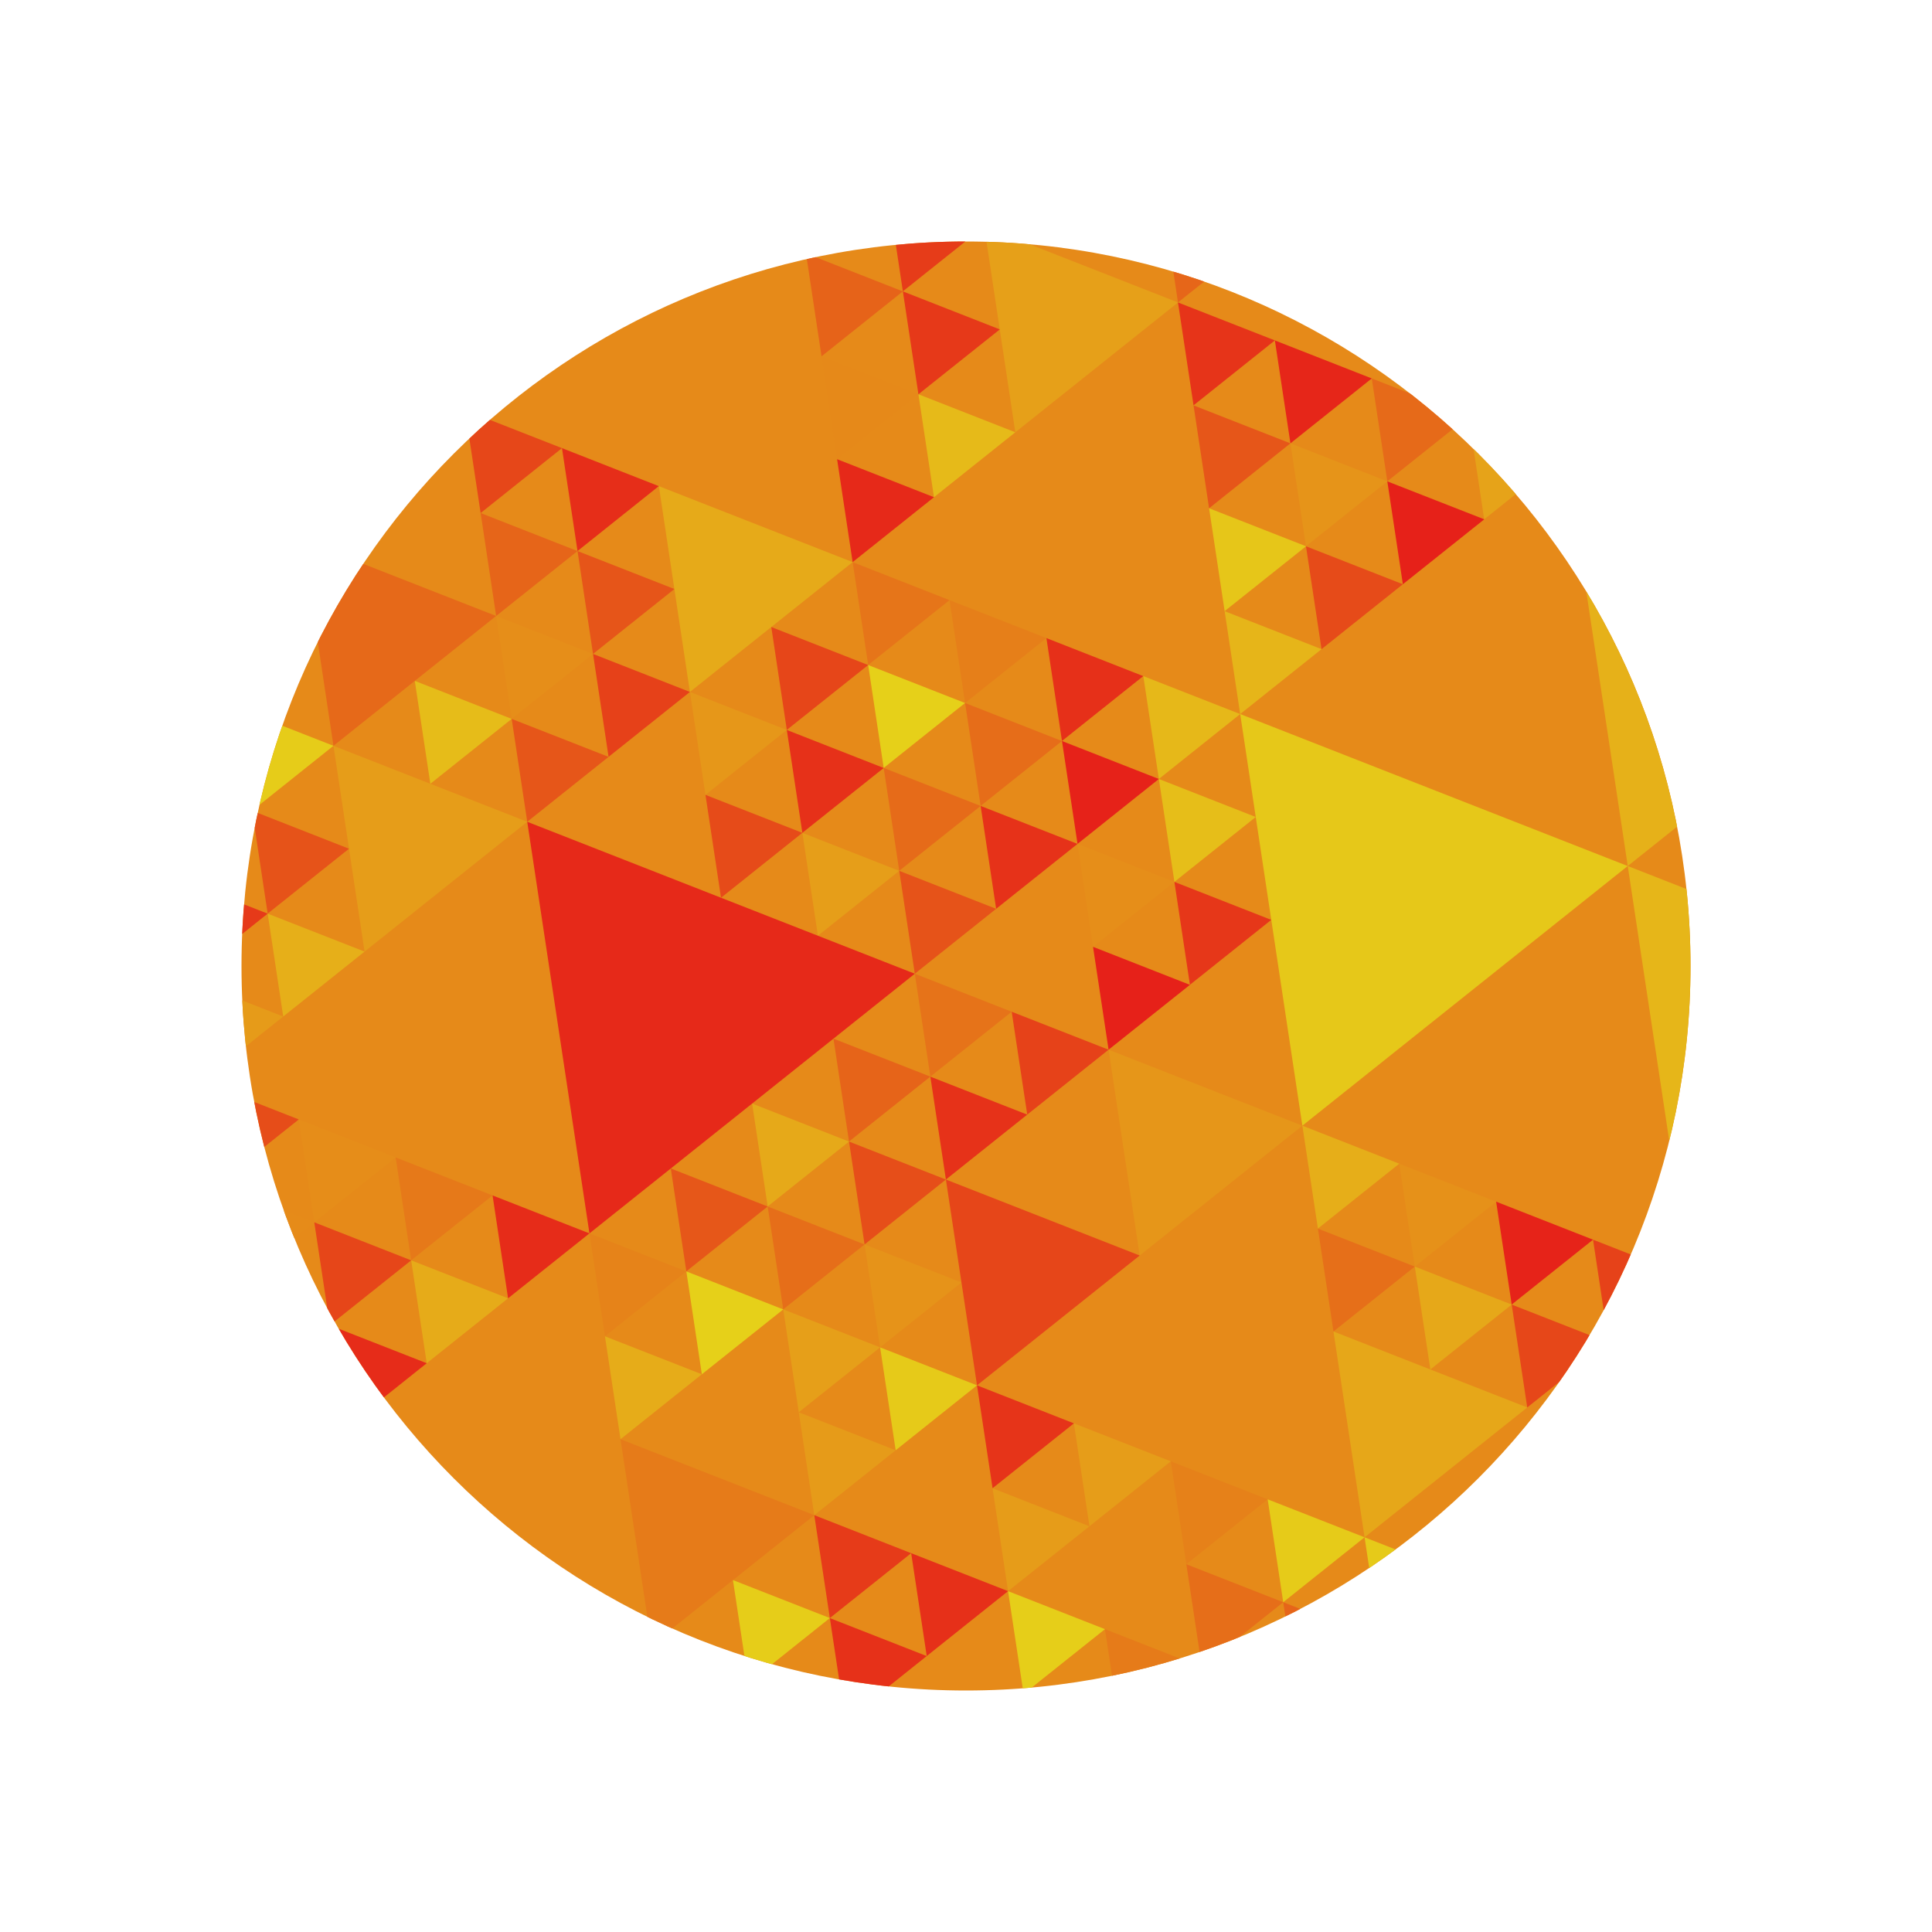
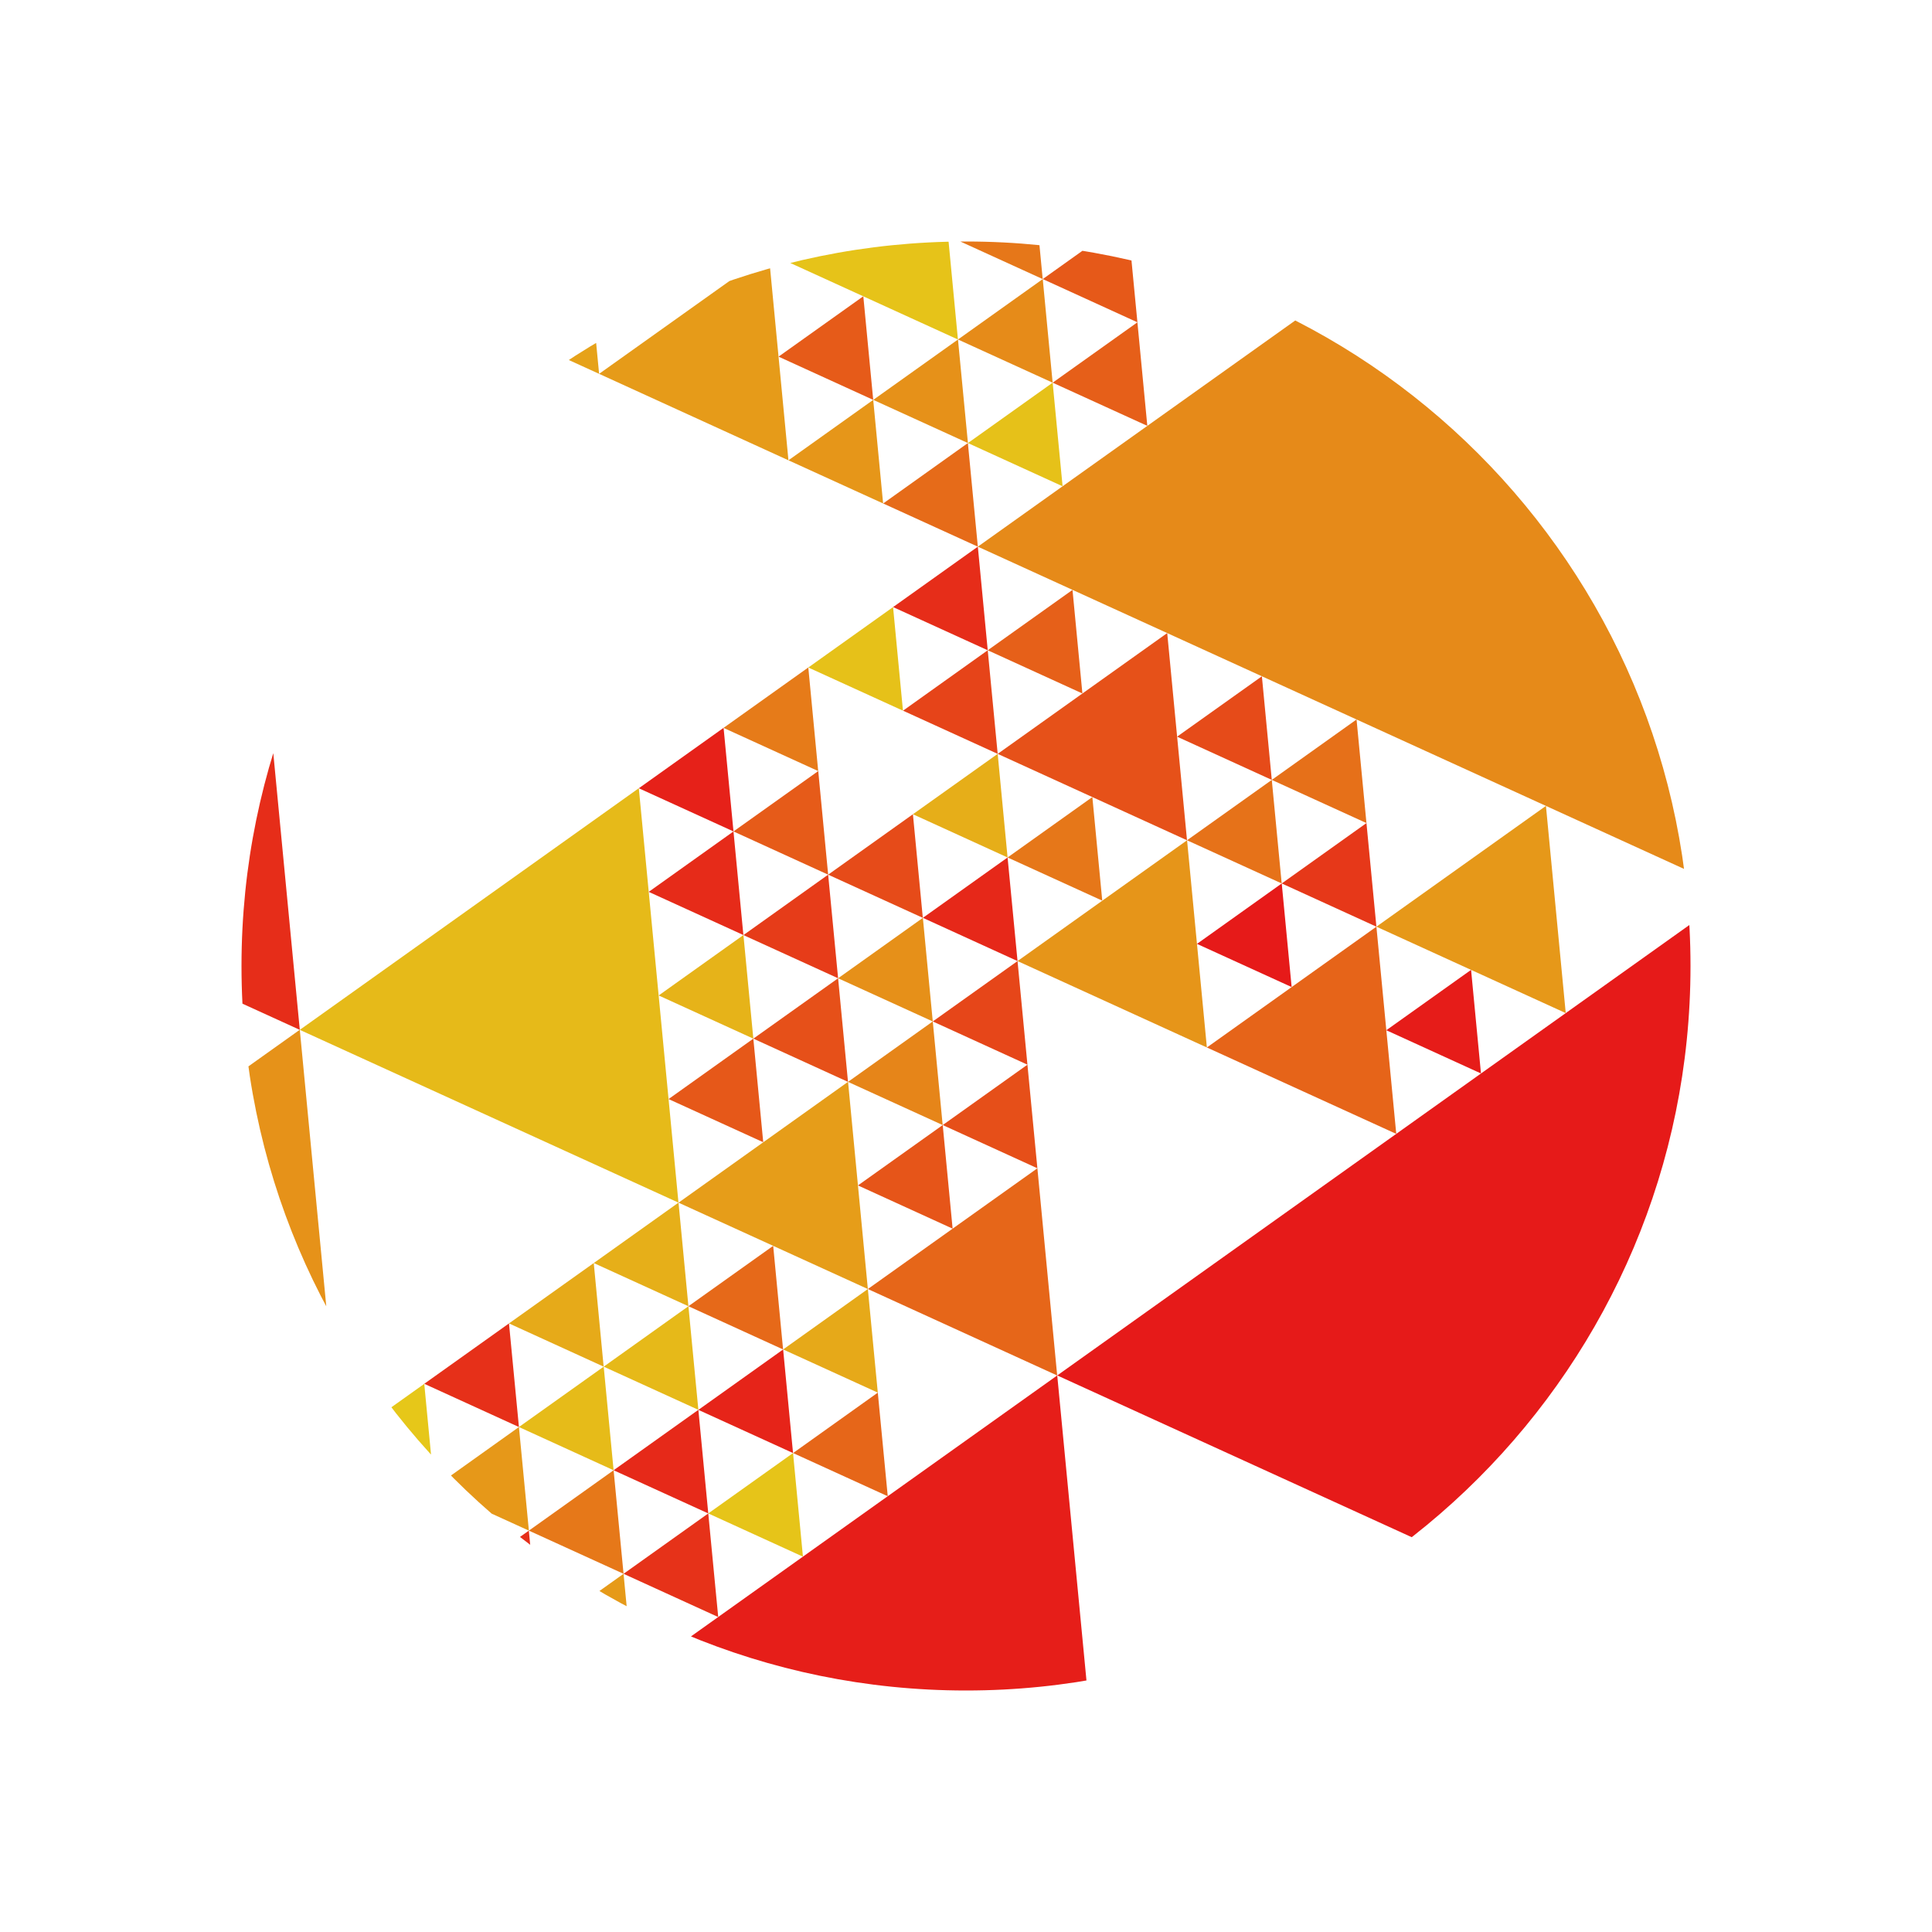
<svg xmlns="http://www.w3.org/2000/svg" width="400" height="400">
  <defs>
    <clipPath id="a">
      <circle cx="200" cy="200" r="150" />
    </clipPath>
  </defs>
  <g clip-path="url(#a)">
-     <path fill="#e68a19" d="M40 360h320V40H40z" />
-     <path fill="#e6b119" d="M471.74 71.78L311.26 8.86l25.75 170.44z" />
-     <path fill="#e6b619" d="M417.25 210.76l-80.24-31.46 12.87 85.22z" />
-     <path fill="#e66619" d="M260.74 49.18l-20.06-7.87 3.21 21.31z" />
-     <path fill="#e6a019" d="M243.9 62.62l-40.13-15.73 6.44 42.61z" />
-     <path fill="#e63c19" d="M203.77 46.89l-20.06-7.87 3.22 21.3z" />
-     <path fill="#e66319" d="M186.93 60.33l-20.06-7.87 3.22 21.31z" />
-     <path fill="#e6ba19" d="M210.21 89.5l-20.06-7.87 3.22 21.31z" />
-     <path fill="#e68919" d="M190.15 81.63l-20.06-7.86 3.22 21.3z" />
-     <path fill="#e62919" d="M193.37 102.94l-20.06-7.87 3.22 21.31z" />
-     <path fill="#e63919" d="M207 68.2l-20.07-7.87 3.22 21.3z" />
-     <path fill="#e6aa19" d="M176.53 116.38l-40.12-15.73 6.43 42.61z" />
-     <path fill="#e62e19" d="M136.4 100.65l-20.05-7.87 3.22 21.31z" />
-     <path fill="#e64719" d="M116.35 92.78l-20.06-7.86 3.22 21.3z" />
-     <path fill="#e66519" d="M119.57 114.09l-20.06-7.87 3.21 21.31z" />
-     <path fill="#e64119" d="M142.84 143.26l-20.06-7.87L126 156.7z" />
-     <path fill="#e68e19" d="M122.78 135.4l-20.06-7.87 3.22 21.3z" />
-     <path fill="#e65619" d="M126 156.7l-20.06-7.86 3.22 21.3z" />
-     <path fill="#e65519" d="M139.63 121.95l-20.06-7.86 3.21 21.3z" />
-     <path fill="#e69d19" d="M109.16 170.14l-40.12-15.73 6.44 42.61z" />
-     <path fill="#e6cc19" d="M69.04 154.41l-40.12-15.73 6.44 42.61z" />
-     <path fill="#e6af19" d="M75.48 197.02l-20.06-7.86 3.22 21.3z" />
-     <path fill="#e63a19" d="M55.42 189.16l-20.06-7.87 3.22 21.3z" />
-     <path fill="#e69b19" d="M58.64 210.46l-20.06-7.86 3.22 21.3z" />
-     <path fill="#e65319" d="M72.26 175.72l-20.06-7.87 3.22 21.3z" />
-     <path fill="#e6bc19" d="M105.94 148.84l-20.06-7.87 3.22 21.3z" />
-     <path fill="#e66919" d="M102.72 127.53L62.6 111.8l6.44 42.61z" />
-     <path fill="#e6ca19" d="M302.58 326.15l-20.06-7.87 3.22 21.3z" />
-     <path fill="#e6cb19" d="M282.52 318.28l-20.06-7.86 3.22 21.3z" />
-     <path fill="#e68119" d="M262.46 310.42l-20.06-7.87 3.22 21.3z" />
-     <path fill="#e66e19" d="M265.68 331.72l-20.06-7.86 3.21 21.3z" />
-     <path fill="#e69d19" d="M242.4 302.55l-20.06-7.86 3.22 21.3z" />
-     <path fill="#e63419" d="M222.34 294.69l-20.06-7.87 3.22 21.3z" />
-     <path fill="#e69c19" d="M225.56 316l-20.06-7.87 3.21 21.3z" />
-     <path fill="#e67b19" d="M248.83 345.16l-20.06-7.86 3.22 21.3z" />
-     <path fill="#e6ce19" d="M228.77 337.3l-20.06-7.87 3.22 21.3z" />
-     <path fill="#e66519" d="M285.74 339.59l-20.06-7.87 3.21 21.3z" />
-     <path fill="#e6ca19" d="M202.28 286.82l-20.06-7.86 3.22 21.3z" />
-     <path fill="#e69f19" d="M182.22 278.96l-20.06-7.87 3.22 21.3z" />
-     <path fill="#e69b19" d="M185.44 300.26l-20.06-7.86 3.21 21.3z" />
-     <path fill="#e6d019" d="M162.16 271.1l-20.06-7.87 3.21 21.3z" />
-     <path fill="#e68319" d="M142.1 263.23l-20.06-7.87 3.21 21.3z" />
-     <path fill="#e6ac19" d="M145.31 284.53l-20.06-7.86 3.22 21.3z" />
-     <path fill="#e67b19" d="M168.6 313.7l-40.13-15.73 6.44 42.61z" />
-     <path fill="#e62c19" d="M122.04 255.36l-20.06-7.86 3.21 21.3z" />
-     <path fill="#e67919" d="M101.98 247.5l-20.06-7.87 3.21 21.3z" />
-     <path fill="#e6ab19" d="M105.2 268.8l-20.07-7.86 3.22 21.3z" />
-     <path fill="#e68d19" d="M81.92 239.63l-20.06-7.86 3.21 21.3z" />
-     <path fill="#e64d19" d="M61.86 231.77L41.8 223.9 45 245.2z" />
-     <path fill="#e68b19" d="M65.07 253.07l-20.06-7.86 3.22 21.3z" />
-     <path fill="#e62c19" d="M88.35 282.24l-20.06-7.86 3.22 21.3z" />
-     <path fill="#e64619" d="M85.13 260.94l-20.06-7.87 3.22 21.3z" />
-     <path fill="#e6cd19" d="M171.81 335l-20.06-7.86 3.22 21.3z" />
-     <path fill="#e63019" d="M208.71 329.43l-20.06-7.86 3.22 21.3z" />
-     <path fill="#e63b19" d="M188.65 321.57l-20.06-7.87 3.22 21.3z" />
-     <path fill="#e63119" d="M191.87 342.87l-20.06-7.86 3.22 21.3z" />
-     <path fill="#e65719" d="M158.94 249.79l-20.06-7.87 3.22 21.3z" />
-     <path fill="#e69319" d="M199.06 265.52L179 257.65l3.22 21.3z" />
-     <path fill="#e66419" d="M192.62 222.9l-20.06-7.86 3.22 21.3z" />
-     <path fill="#e64e19" d="M195.84 244.21l-20.06-7.86 3.22 21.3z" />
-     <path fill="#e6a919" d="M175.78 236.35l-20.06-7.87 3.22 21.3z" />
-     <path fill="#e66e19" d="M179 257.65l-20.06-7.86 3.22 21.3z" />
-     <path fill="#e69e19" d="M186.18 180.3l-20.06-7.87 3.22 21.3z" />
-     <path fill="#e64619" d="M179.75 137.69l-20.06-7.87 3.21 21.3z" />
-     <path fill="#e63119" d="M182.96 159l-20.06-7.87 3.22 21.3z" />
-     <path fill="#e69719" d="M162.9 151.13l-20.06-7.87 3.22 21.3z" />
-     <path fill="#e64b19" d="M166.12 172.43l-20.06-7.86 3.22 21.3z" />
-     <path fill="#e62919" d="M189.4 201.6l-80.24-31.46 12.88 85.22z" />
-     <path fill="#e64219" d="M349.88 264.52l-20.06-7.86 3.22 21.3z" />
-     <path fill="#e62319" d="M329.82 256.66l-20.06-7.87 3.22 21.3z" />
-     <path fill="#e64719" d="M333.04 277.96l-20.06-7.86 3.22 21.3z" />
-     <path fill="#e69119" d="M309.76 248.8l-20.06-7.87 3.22 21.3z" />
-     <path fill="#e6ae19" d="M289.7 240.93l-20.06-7.87 3.22 21.3z" />
-     <path fill="#e66f19" d="M292.92 262.23l-20.06-7.86 3.22 21.3z" />
-     <path fill="#e6a719" d="M316.2 291.4l-40.12-15.73 6.44 42.61z" />
-     <path fill="#e6a819" d="M312.98 270.1l-20.06-7.87 3.22 21.3z" />
-     <path fill="#e6a319" d="M324.13 94.08l-20.06-7.86 3.22 21.3z" />
-     <path fill="#e66a19" d="M304.07 86.22l-20.06-7.87 3.22 21.3z" />
-     <path fill="#e62119" d="M307.3 107.52l-20.07-7.86 3.22 21.3z" />
-     <path fill="#e62619" d="M284.01 78.35l-20.06-7.87 3.22 21.31z" />
-     <path fill="#e63419" d="M263.95 70.48l-20.06-7.86 3.22 21.3z" />
-     <path fill="#e65619" d="M267.17 91.79l-20.06-7.86 3.22 21.3z" />
-     <path fill="#e64b19" d="M290.45 120.96l-20.06-7.86 3.22 21.3z" />
-     <path fill="#e6c619" d="M270.4 113.1l-20.07-7.87 3.22 21.3z" />
-     <path fill="#e6b519" d="M273.61 134.4l-20.06-7.86 3.22 21.3z" />
-     <path fill="#e69419" d="M287.23 99.66l-20.06-7.87 3.22 21.3z" />
-     <path fill="#e6c819" d="M337 179.3l-80.23-31.46 12.87 85.22z" />
-     <path fill="#e6b819" d="M256.77 147.84l-20.06-7.86 3.22 21.3z" />
-     <path fill="#e63019" d="M236.7 139.98l-20.05-7.87 3.22 21.3z" />
-     <path fill="#e62219" d="M239.93 161.28l-20.06-7.86 3.22 21.3z" />
-     <path fill="#e67f19" d="M216.65 132.11l-20.06-7.86 3.22 21.3z" />
-     <path fill="#e67519" d="M196.59 124.25l-20.06-7.87 3.22 21.3z" />
-     <path fill="#e6d019" d="M199.8 145.55l-20.05-7.86 3.21 21.3z" />
-     <path fill="#e63219" d="M223.09 174.72l-20.06-7.86 3.21 21.3z" />
-     <path fill="#e66b19" d="M203.03 166.86l-20.07-7.87 3.22 21.3z" />
-     <path fill="#e65319" d="M206.24 188.16l-20.06-7.86 3.22 21.3z" />
-     <path fill="#e66d19" d="M219.87 153.42l-20.06-7.87 3.22 21.3z" />
-     <path fill="#e69619" d="M269.64 233.06l-40.12-15.73 6.44 42.61z" />
-     <path fill="#e64219" d="M229.52 217.33l-20.06-7.86 3.22 21.3z" />
-     <path fill="#e67319" d="M209.46 209.47l-20.06-7.87 3.22 21.3z" />
-     <path fill="#e63219" d="M212.68 230.77l-20.06-7.86 3.22 21.3z" />
-     <path fill="#e64619" d="M235.96 259.94l-40.12-15.73 6.44 42.61z" />
-     <path fill="#e6be19" d="M259.99 169.15l-20.06-7.87 3.22 21.3z" />
-     <path fill="#e63719" d="M263.2 190.45l-20.05-7.86 3.21 21.3z" />
-     <path fill="#e68e19" d="M243.15 182.59l-20.06-7.87 3.21 21.3z" />
-     <path fill="#e62119" d="M246.36 203.9l-20.06-7.87 3.22 21.3z" />
+     <path fill="#e69219" d="M-78.31 313.25L78.5 384.8 62.07 213.2z" />
+     <path fill="#e62d19" d="M-94.75 141.66l156.82 71.56-16.44-171.6z" />
+     <path fill="#e61e19" d="M78.5 384.8l156.83 71.56-16.44-171.59z" />
+     <path fill="#e61a19" d="M218.89 284.77l156.82 71.56-16.44-171.59z" />
+     <path fill="#e6a219" d="M104.44 68.46l19.6 8.94-2.06-21.44z" />
+     <path fill="#e69b19" d="M124.04 77.4l39.2 17.9-4.1-42.9z" />
+     <path fill="#e69619" d="M163.24 95.3l19.6 8.94-2.05-21.45z" />
+     <path fill="#e66b19" d="M182.85 104.24l19.6 8.94-2.06-21.45z" />
+     <path fill="#e69119" d="M180.8 82.79l19.6 8.94-2.06-21.44z" />
+     <path fill="#e6c319" d="M159.13 52.4l39.2 17.89-4.1-42.9z" />
+     <path fill="#e65b19" d="M161.19 73.84l19.6 8.95-2.05-21.45z" />
+     <path fill="#e68a19" d="M202.45 113.18l156.82 71.56-16.44-171.59z" />
+     <path fill="#e67719" d="M196.28 48.84l19.6 8.94-2.05-21.45z" />
+     <path fill="#e6c119" d="M200.4 91.73l19.6 8.95-2.06-21.45z" />
+     <path fill="#e68b19" d="M198.34 70.29l19.6 8.94-2.05-21.45z" />
+     <path fill="#e65f19" d="M217.94 79.23l19.6 8.94-2.05-21.44z" />
+     <path fill="#e65919" d="M215.89 57.78l19.6 8.95-2.06-21.45z" />
+     <path fill="#e61c19" d="M287.02 213.3l19.6 8.95-2.05-21.45z" />
+     <path fill="#e69819" d="M284.97 191.86l39.2 17.89-4.1-42.9z" />
+     <path fill="#e64b19" d="M243.7 152.52l19.61 8.95-2.05-21.45z" />
+     <path fill="#e66019" d="M204.5 134.63l19.6 8.95-2.05-21.45z" />
+     <path fill="#e67719" d="M208.61 177.53l19.6 8.94-2.05-21.45z" />
+     <path fill="#e65119" d="M206.56 156.08l39.2 17.89-4.1-42.9z" />
+     <path fill="#e69519" d="M210.67 198.98l39.2 17.89-4.1-42.9z" />
+     <path fill="#e66419" d="M249.87 216.87l39.21 17.89-4.11-42.9z" />
+     <path fill="#e67219" d="M245.76 173.97l19.6 8.94-2.05-21.44z" />
+     <path fill="#e63819" d="M265.37 182.91l19.6 8.95-2.06-21.45z" />
+     <path fill="#e67019" d="M263.31 161.47l19.6 8.94-2.05-21.45z" />
+     <path fill="#e61a19" d="M247.82 195.42l19.6 8.94-2.05-21.45z" />
+     <path fill="#e66919" d="M142.53 270.44l19.6 8.95-2.05-21.45z" />
+     <path fill="#e6c419" d="M146.64 313.34l19.6 8.95-2.05-21.45z" />
+     <path fill="#e62419" d="M144.59 291.9l19.6 8.94-2.05-21.45z" />
+     <path fill="#e66619" d="M164.2 300.84l19.6 8.94-2.06-21.45z" />
+     <path fill="#e6a919" d="M162.14 279.39l19.6 8.94-2.06-21.45z" />
+     <path fill="#e69a19" d="M111.55 338.35l19.6 8.94-2.05-21.45z" />
+     <path fill="#e62e19" d="M91.95 329.4l19.6 8.95-2.06-21.45z" />
+     <path fill="#e6c719" d="M70.29 299.01l19.6 8.95-2.05-21.45z" />
+     <path fill="#e69819" d="M89.9 307.96l19.6 8.94-2.06-21.45z" />
+     <path fill="#e63019" d="M87.84 286.5l19.6 8.95-2.06-21.45z" />
+     <path fill="#e67819" d="M109.5 316.9l19.6 8.94-2.06-21.44z" />
+     <path fill="#e63219" d="M129.1 325.84l19.6 8.95-2.06-21.45z" />
+     <path fill="#e62919" d="M127.04 304.4l19.6 8.94-2.05-21.45z" />
+     <path fill="#e6aa19" d="M105.38 274l19.6 8.95-2.05-21.45z" />
+     <path fill="#e6b919" d="M124.99 282.95l19.6 8.94-2.06-21.45z" />
+     <path fill="#e6af19" d="M122.93 261.5l19.6 8.94-2.05-21.45z" />
+     <path fill="#e6bb19" d="M107.44 295.45l19.6 8.95-2.05-21.45z" />
+     <path fill="#e6ba19" d="M62.07 213.22l78.4 35.77-8.21-85.8z" />
+     <path fill="#e69d19" d="M140.48 249l39.2 17.88-4.1-42.9z" />
+     <path fill="#e66619" d="M179.68 266.88l39.2 17.9-4.1-42.9z" />
+     <path fill="#e68519" d="M175.57 223.99l19.6 8.94-2.05-21.45z" />
+     <path fill="#e64f19" d="M195.18 232.93l19.6 8.95-2.06-21.45z" />
+     <path fill="#e64619" d="M193.12 211.48l19.6 8.95-2.05-21.45z" />
+     <path fill="#e65519" d="M177.63 245.43l19.6 8.95-2.05-21.45z" />
+     <path fill="#e62119" d="M132.26 163.2l19.6 8.94-2.05-21.45z" />
+     <path fill="#e65b19" d="M151.86 172.14l19.6 8.95-2.05-21.45z" />
+     <path fill="#e67b19" d="M149.8 150.7l19.6 8.94-2.05-21.45z" />
+     <path fill="#e64b19" d="M171.46 181.09l19.6 8.94-2.05-21.45z" />
+     <path fill="#e62819" d="M191.07 190.03l19.6 8.95-2.06-21.45z" />
+     <path fill="#e6ae19" d="M189.01 168.58l19.6 8.95-2.05-21.45z" />
+     <path fill="#e6c119" d="M167.35 138.2l19.6 8.94-2.05-21.45z" />
+     <path fill="#e64419" d="M186.96 147.14l19.6 8.94-2.06-21.45z" />
+     <path fill="#e62d19" d="M184.9 125.69l19.6 8.94-2.05-21.45z" />
+     <path fill="#e69019" d="M173.52 202.54l19.6 8.94-2.05-21.45z" />
+     <path fill="#e62b19" d="M134.31 184.65l19.6 8.94-2.05-21.45z" />
+     <path fill="#e65819" d="M138.42 227.55l19.6 8.94-2.05-21.45z" />
+     <path fill="#e6b319" d="M136.37 206.1l19.6 8.94-2.05-21.45z" />
+     <path fill="#e65019" d="M155.97 215.04l19.6 8.95-2.05-21.45z" />
+     <path fill="#e63c19" d="M153.92 193.6l19.6 8.94-2.06-21.45z" />
  </g>
</svg>
